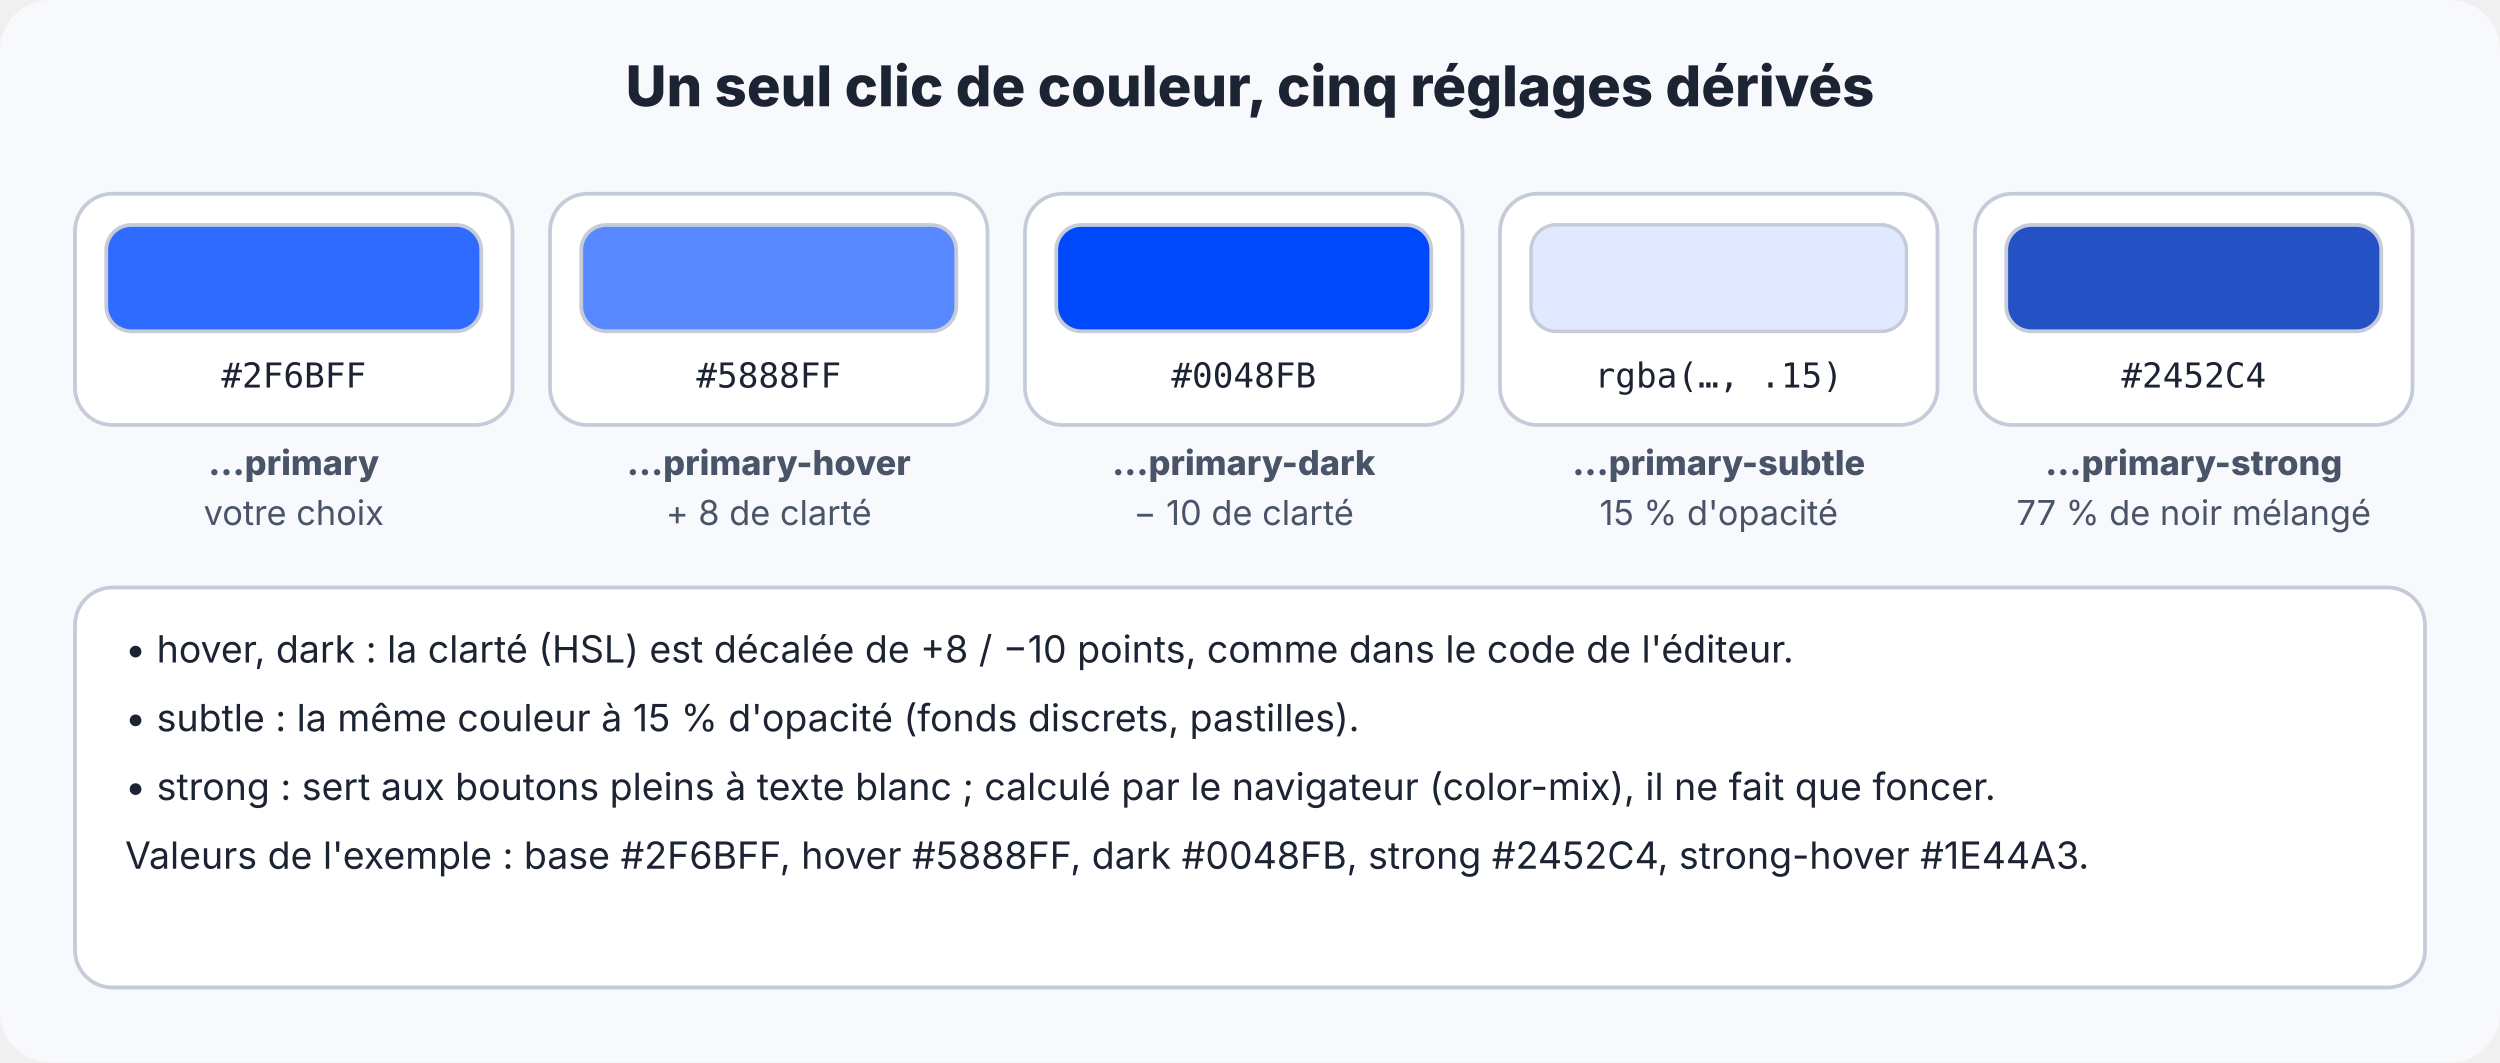
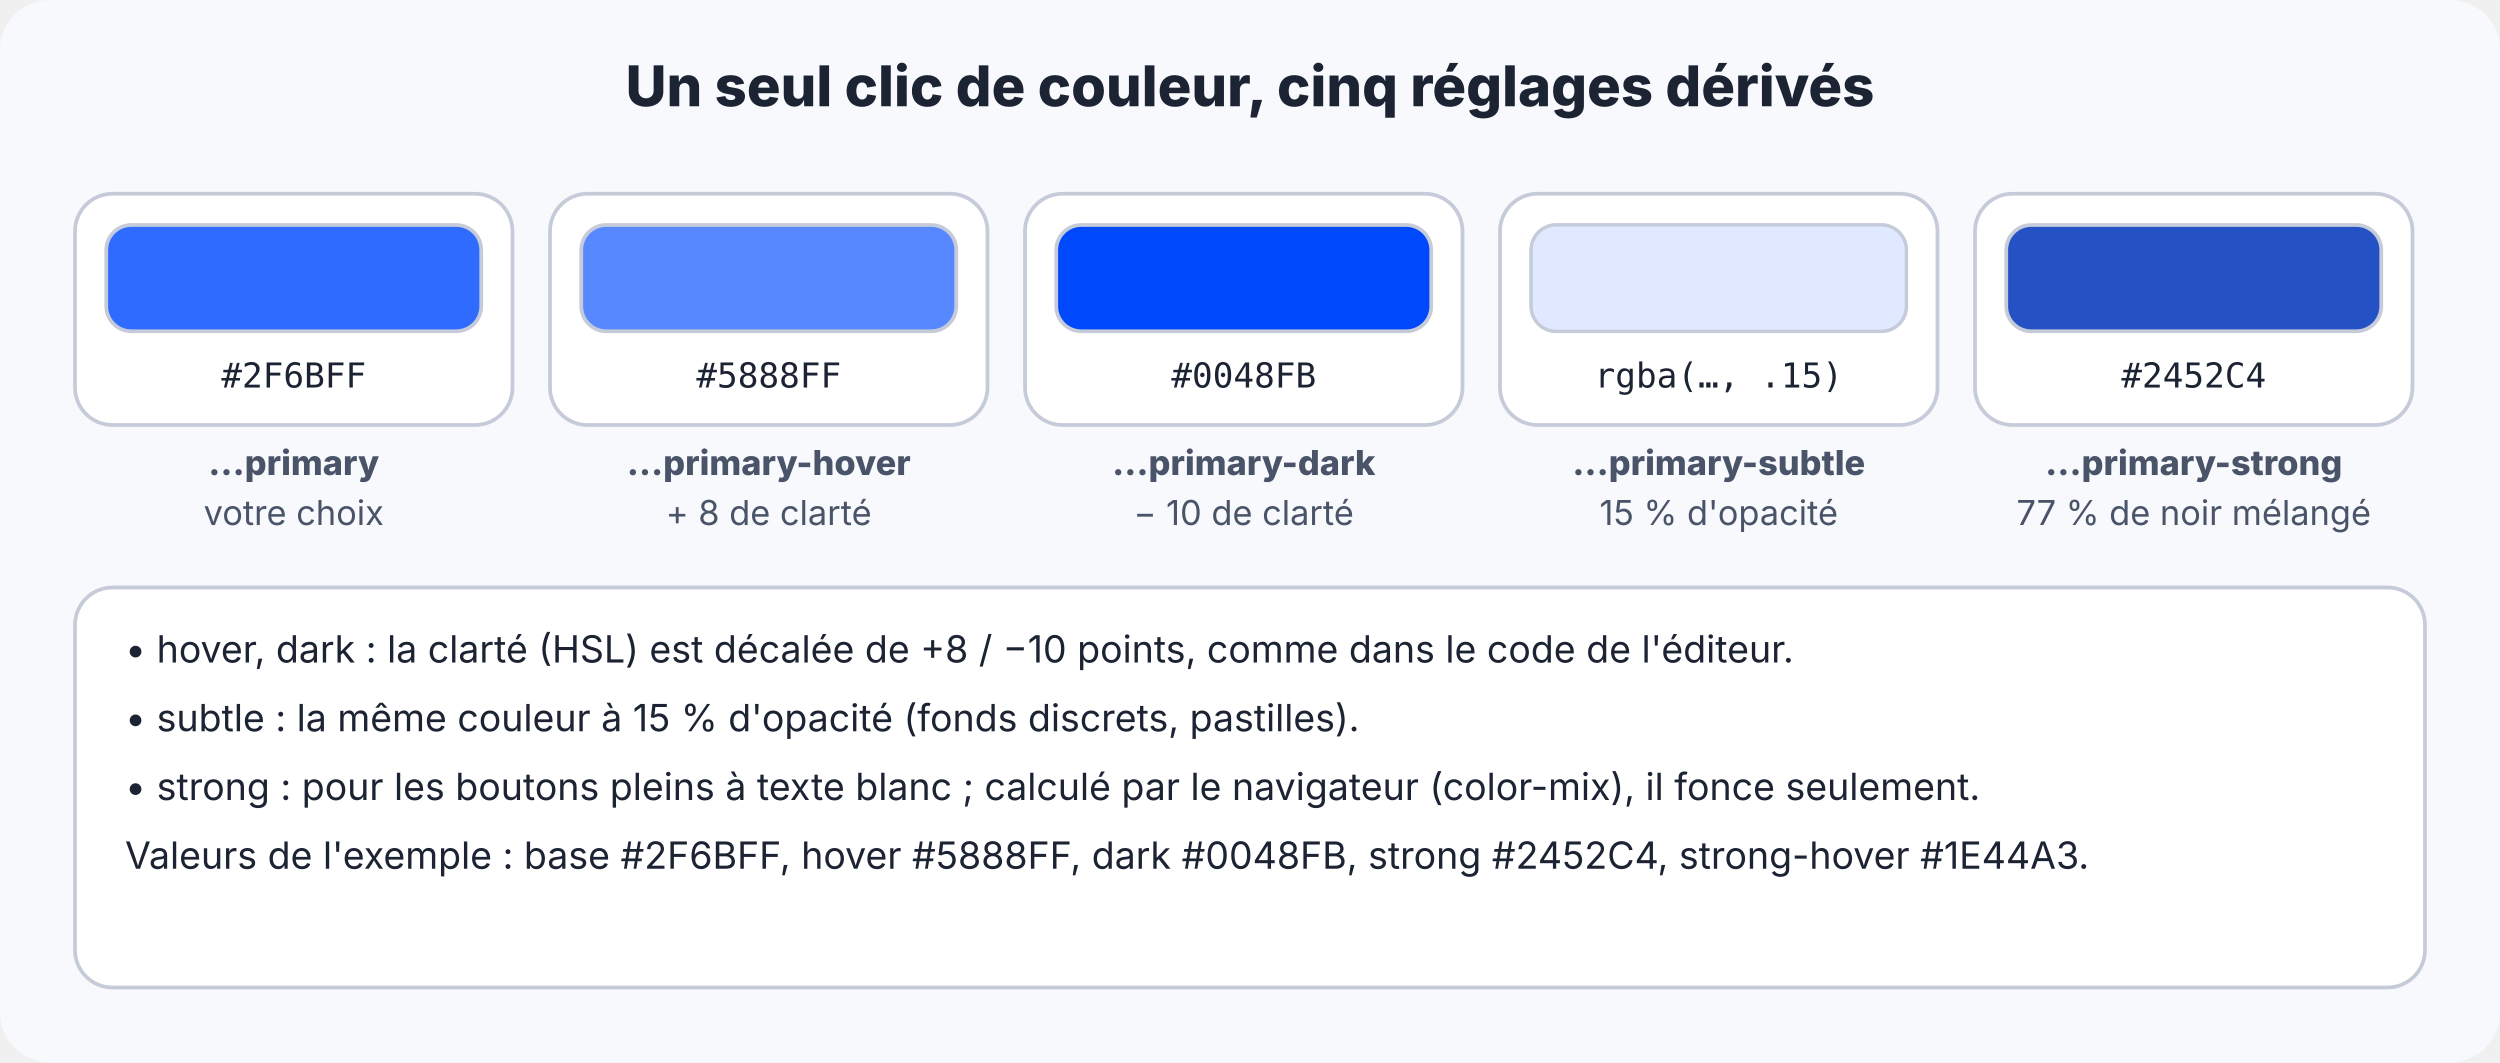
<svg xmlns="http://www.w3.org/2000/svg" viewBox="0 0 800 340" font-family="Inter, sans-serif">
  <defs>
    <marker id="arr" viewBox="0 0 10 10" refX="9" refY="5" markerWidth="7" markerHeight="7" orient="auto">
      <path d="M0,0 L10,5 L0,10 z" fill="#4a5468" />
    </marker>
  </defs>
  <rect width="800" height="340" rx="16" fill="#f8f9fd" />
-   <text x="400" y="34" font-family="Inter, sans-serif" font-size="18" font-weight="800" fill="#1c2333" text-anchor="middle">Un seul clic de couleur, cinq réglages dérivés</text>
+   <text x="400" y="34" font-family="Inter, sans-serif" font-size="18" font-weight="800" fill="#1c2333" text-anchor="middle" xml:space="preserve">Un seul clic de couleur, cinq réglages dérivés</text>
  <rect x="24" y="62" width="140" height="74" rx="12" fill="#fff" stroke="#c5cbd8" stroke-width="1.2" />
  <rect x="34" y="72" width="120" height="34" rx="8" fill="#2F6BFF" stroke="#c5cbd8" stroke-width="1.2" />
-   <text x="94" y="124" font-family="JetBrains Mono, Consolas, monospace" font-size="11" font-weight="400" fill="#1c2333" text-anchor="middle">#2F6BFF</text>
-   <text x="94" y="152" font-family="Inter, sans-serif" font-size="11" font-weight="800" fill="#4a5468" text-anchor="middle">…primary</text>
-   <text x="94" y="168" font-family="Inter, sans-serif" font-size="11" font-weight="400" fill="#4a5468" text-anchor="middle">votre choix</text>
+   <text x="94" y="124" font-family="JetBrains Mono, Consolas, monospace" font-size="11" font-weight="400" fill="#1c2333" text-anchor="middle" xml:space="preserve">#2F6BFF</text>
+   <text x="94" y="152" font-family="Inter, sans-serif" font-size="11" font-weight="800" fill="#4a5468" text-anchor="middle" xml:space="preserve">…primary</text>
+   <text x="94" y="168" font-family="Inter, sans-serif" font-size="11" font-weight="400" fill="#4a5468" text-anchor="middle" xml:space="preserve">votre choix</text>
  <rect x="176" y="62" width="140" height="74" rx="12" fill="#fff" stroke="#c5cbd8" stroke-width="1.2" />
  <rect x="186" y="72" width="120" height="34" rx="8" fill="#5888FF" stroke="#c5cbd8" stroke-width="1.2" />
-   <text x="246" y="124" font-family="JetBrains Mono, Consolas, monospace" font-size="11" font-weight="400" fill="#1c2333" text-anchor="middle">#5888FF</text>
-   <text x="246" y="152" font-family="Inter, sans-serif" font-size="11" font-weight="800" fill="#4a5468" text-anchor="middle">…primary-hover</text>
-   <text x="246" y="168" font-family="Inter, sans-serif" font-size="11" font-weight="400" fill="#4a5468" text-anchor="middle">+ 8 de clarté</text>
+   <text x="246" y="124" font-family="JetBrains Mono, Consolas, monospace" font-size="11" font-weight="400" fill="#1c2333" text-anchor="middle" xml:space="preserve">#5888FF</text>
+   <text x="246" y="152" font-family="Inter, sans-serif" font-size="11" font-weight="800" fill="#4a5468" text-anchor="middle" xml:space="preserve">…primary-hover</text>
+   <text x="246" y="168" font-family="Inter, sans-serif" font-size="11" font-weight="400" fill="#4a5468" text-anchor="middle" xml:space="preserve">+ 8 de clarté</text>
  <rect x="328" y="62" width="140" height="74" rx="12" fill="#fff" stroke="#c5cbd8" stroke-width="1.2" />
  <rect x="338" y="72" width="120" height="34" rx="8" fill="#0048FB" stroke="#c5cbd8" stroke-width="1.2" />
-   <text x="398" y="124" font-family="JetBrains Mono, Consolas, monospace" font-size="11" font-weight="400" fill="#1c2333" text-anchor="middle">#0048FB</text>
-   <text x="398" y="152" font-family="Inter, sans-serif" font-size="11" font-weight="800" fill="#4a5468" text-anchor="middle">…primary-dark</text>
-   <text x="398" y="168" font-family="Inter, sans-serif" font-size="11" font-weight="400" fill="#4a5468" text-anchor="middle">− 10 de clarté</text>
+   <text x="398" y="124" font-family="JetBrains Mono, Consolas, monospace" font-size="11" font-weight="400" fill="#1c2333" text-anchor="middle" xml:space="preserve">#0048FB</text>
+   <text x="398" y="152" font-family="Inter, sans-serif" font-size="11" font-weight="800" fill="#4a5468" text-anchor="middle" xml:space="preserve">…primary-dark</text>
+   <text x="398" y="168" font-family="Inter, sans-serif" font-size="11" font-weight="400" fill="#4a5468" text-anchor="middle" xml:space="preserve">− 10 de clarté</text>
  <rect x="480" y="62" width="140" height="74" rx="12" fill="#fff" stroke="#c5cbd8" stroke-width="1.2" />
  <rect x="490" y="72" width="120" height="34" rx="8" fill="rgb(47,107,255)" stroke="#c5cbd8" stroke-width="1.2" />
  <rect x="490" y="72" width="120" height="34" rx="8" fill="#fff" />
  <rect x="490" y="72" width="120" height="34" rx="8" fill="rgba(47,107,255,0.15)" stroke="#c5cbd8" />
-   <text x="550" y="124" font-family="JetBrains Mono, Consolas, monospace" font-size="11" font-weight="400" fill="#1c2333" text-anchor="middle">rgba(…, .15)</text>
-   <text x="550" y="152" font-family="Inter, sans-serif" font-size="11" font-weight="800" fill="#4a5468" text-anchor="middle">…primary-subtle</text>
-   <text x="550" y="168" font-family="Inter, sans-serif" font-size="11" font-weight="400" fill="#4a5468" text-anchor="middle">15 % d'opacité</text>
+   <text x="550" y="124" font-family="JetBrains Mono, Consolas, monospace" font-size="11" font-weight="400" fill="#1c2333" text-anchor="middle" xml:space="preserve">rgba(…, .15)</text>
+   <text x="550" y="152" font-family="Inter, sans-serif" font-size="11" font-weight="800" fill="#4a5468" text-anchor="middle" xml:space="preserve">…primary-subtle</text>
+   <text x="550" y="168" font-family="Inter, sans-serif" font-size="11" font-weight="400" fill="#4a5468" text-anchor="middle" xml:space="preserve">15 % d'opacité</text>
  <rect x="632" y="62" width="140" height="74" rx="12" fill="#fff" stroke="#c5cbd8" stroke-width="1.2" />
  <rect x="642" y="72" width="120" height="34" rx="8" fill="#2452C4" stroke="#c5cbd8" stroke-width="1.2" />
-   <text x="702" y="124" font-family="JetBrains Mono, Consolas, monospace" font-size="11" font-weight="400" fill="#1c2333" text-anchor="middle">#2452C4</text>
-   <text x="702" y="152" font-family="Inter, sans-serif" font-size="11" font-weight="800" fill="#4a5468" text-anchor="middle">…primary-strong</text>
-   <text x="702" y="168" font-family="Inter, sans-serif" font-size="11" font-weight="400" fill="#4a5468" text-anchor="middle">77 % de noir mélangé</text>
+   <text x="702" y="124" font-family="JetBrains Mono, Consolas, monospace" font-size="11" font-weight="400" fill="#1c2333" text-anchor="middle" xml:space="preserve">#2452C4</text>
+   <text x="702" y="152" font-family="Inter, sans-serif" font-size="11" font-weight="800" fill="#4a5468" text-anchor="middle" xml:space="preserve">…primary-strong</text>
+   <text x="702" y="168" font-family="Inter, sans-serif" font-size="11" font-weight="400" fill="#4a5468" text-anchor="middle" xml:space="preserve">77 % de noir mélangé</text>
  <rect x="24" y="188" width="752" height="128" rx="12" fill="#fff" stroke="#c5cbd8" stroke-width="1.2" />
-   <text x="40" y="212" font-family="Inter, sans-serif" font-size="12" font-weight="400" fill="#1c2333" text-anchor="start">• hover, dark : la clarté (HSL) est décalée de +8 / −10 points, comme dans le code de l'éditeur.</text>
-   <text x="40" y="234" font-family="Inter, sans-serif" font-size="12" font-weight="400" fill="#1c2333" text-anchor="start">• subtle : la même couleur à 15 % d'opacité (fonds discrets, pastilles).</text>
-   <text x="40" y="256" font-family="Inter, sans-serif" font-size="12" font-weight="400" fill="#1c2333" text-anchor="start">• strong : sert aux boutons pleins à texte blanc ; calculé par le navigateur (color-mix), il ne fait que foncer.</text>
-   <text x="40" y="278" font-family="Inter, sans-serif" font-size="12" font-weight="400" fill="#1c2333" text-anchor="start">Valeurs de l'exemple : base #2F6BFF, hover #5888FF, dark #0048FB, strong #2452C4, strong-hover #1E44A3.</text>
+   <text x="40" y="212" font-family="Inter, sans-serif" font-size="12" font-weight="400" fill="#1c2333" text-anchor="start" xml:space="preserve">• hover, dark : la clarté (HSL) est décalée de +8 / −10 points, comme dans le code de l'éditeur.</text>
+   <text x="40" y="234" font-family="Inter, sans-serif" font-size="12" font-weight="400" fill="#1c2333" text-anchor="start" xml:space="preserve">• subtle : la même couleur à 15 % d'opacité (fonds discrets, pastilles).</text>
+   <text x="40" y="256" font-family="Inter, sans-serif" font-size="12" font-weight="400" fill="#1c2333" text-anchor="start" xml:space="preserve">• strong : pour les boutons pleins à texte blanc ; calculé par le navigateur (color-mix), il fonce seulement.</text>
+   <text x="40" y="278" font-family="Inter, sans-serif" font-size="12" font-weight="400" fill="#1c2333" text-anchor="start" xml:space="preserve">Valeurs de l'exemple : base #2F6BFF, hover #5888FF, dark #0048FB, strong #2452C4, strong-hover #1E44A3.</text>
</svg>
